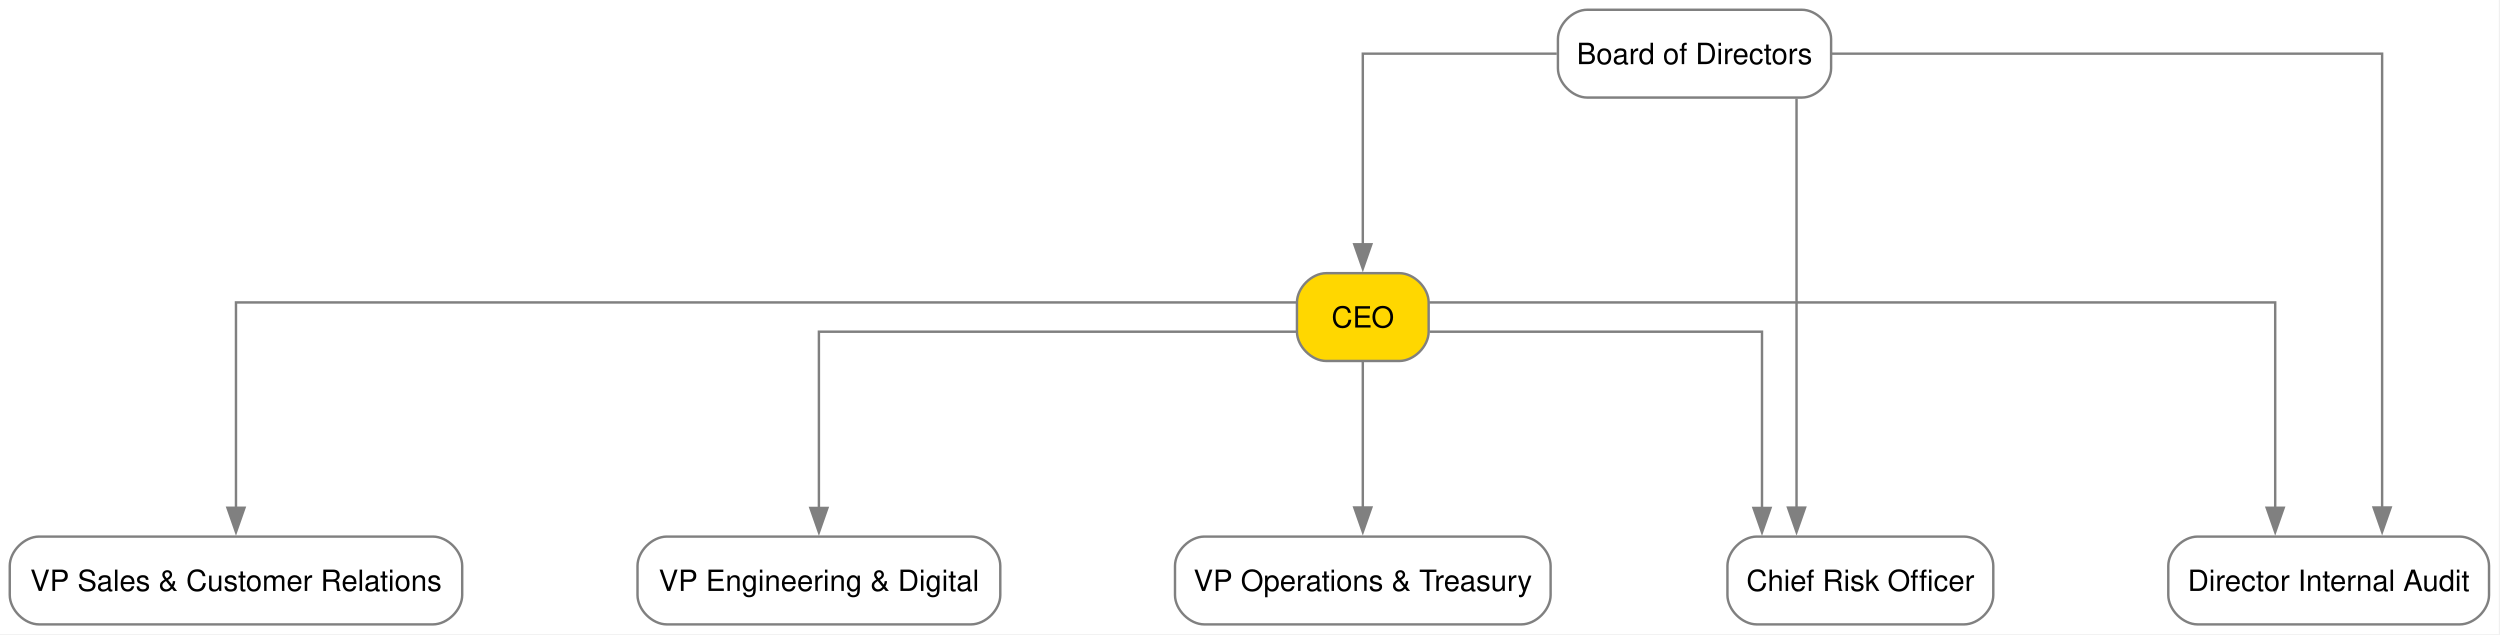
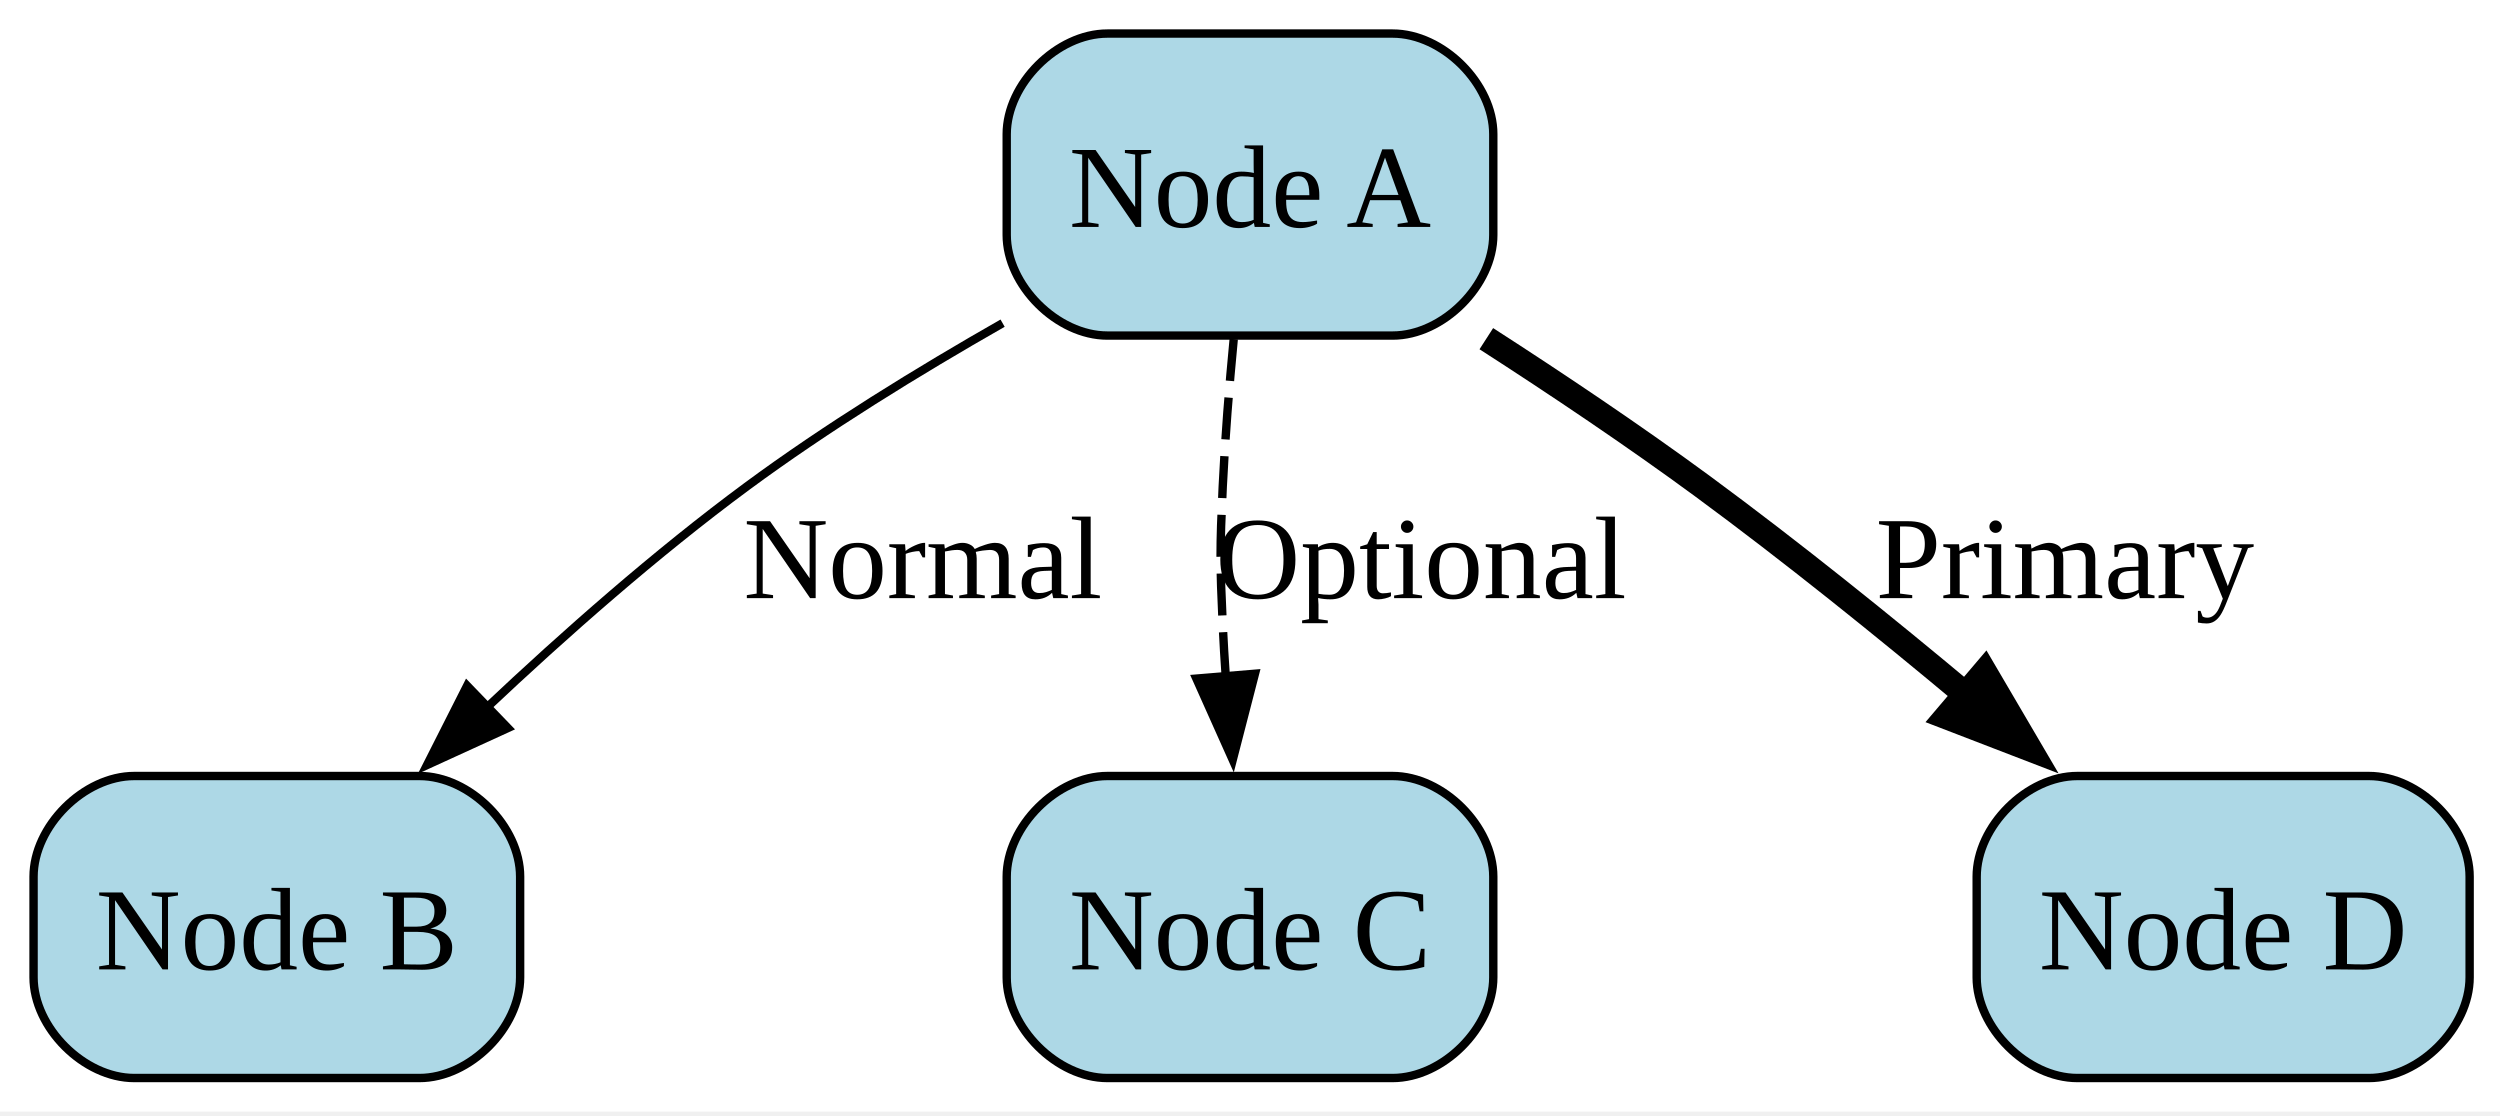
- <svg xmlns="http://www.w3.org/2000/svg" width="1025pt" height="260pt" viewBox="0.00 0.00 1025.00 260.00">
-   <g id="graph0" class="graph" transform="scale(1 1) rotate(0) translate(4 256)">
-     <polygon fill="white" stroke="none" points="-4,4 -4,-256 1020.5,-256 1020.5,4 -4,4" />
+ <svg xmlns="http://www.w3.org/2000/svg" width="298pt" height="133pt" viewBox="0.00 0.00 298.00 133.00">
+   <g id="graph0" class="graph" transform="scale(1 1) rotate(0) translate(4 128.5)">
+     <polygon fill="white" stroke="none" points="-4,4 -4,-128.5 294.38,-128.5 294.38,4 -4,4" />
    <g id="node1" class="node">
-       <path fill="#ffd700" stroke="#808080" d="M569.75,-144C569.75,-144 539.75,-144 539.75,-144 533.75,-144 527.75,-138 527.75,-132 527.75,-132 527.75,-120 527.75,-120 527.75,-114 533.75,-108 539.75,-108 539.75,-108 569.75,-108 569.75,-108 575.75,-108 581.75,-114 581.75,-120 581.75,-120 581.75,-132 581.75,-132 581.75,-138 575.75,-144 569.75,-144" />
-       <text xml:space="preserve" text-anchor="middle" x="554.75" y="-121.72" font-family="Helvetica,sans-Serif" font-size="12.00">CEO</text>
+       <path fill="lightblue" stroke="black" d="M162,-124.5C162,-124.5 128,-124.5 128,-124.5 122,-124.5 116,-118.5 116,-112.5 116,-112.5 116,-100.5 116,-100.5 116,-94.5 122,-88.5 128,-88.5 128,-88.5 162,-88.5 162,-88.5 168,-88.5 174,-94.5 174,-100.5 174,-100.5 174,-112.5 174,-112.5 174,-118.5 168,-124.5 162,-124.5" />
+       <text xml:space="preserve" text-anchor="middle" x="145" y="-101.45" font-family="Times New Roman,serif" font-size="14.00">Node A</text>
    </g>
    <g id="node2" class="node">
-       <path fill="#ffffff" stroke="#808080" d="M173.5,-36C173.5,-36 12,-36 12,-36 6,-36 0,-30 0,-24 0,-24 0,-12 0,-12 0,-6 6,0 12,0 12,0 173.5,0 173.5,0 179.5,0 185.5,-6 185.5,-12 185.5,-12 185.5,-24 185.5,-24 185.5,-30 179.5,-36 173.5,-36" />
-       <text xml:space="preserve" text-anchor="middle" x="92.75" y="-13.72" font-family="Helvetica,sans-Serif" font-size="12.00">VP Sales &amp; Customer Relations</text>
+       <path fill="lightblue" stroke="black" d="M46,-36C46,-36 12,-36 12,-36 6,-36 0,-30 0,-24 0,-24 0,-12 0,-12 0,-6 6,0 12,0 12,0 46,0 46,0 52,0 58,-6 58,-12 58,-12 58,-24 58,-24 58,-30 52,-36 46,-36" />
+       <text xml:space="preserve" text-anchor="middle" x="29" y="-12.95" font-family="Times New Roman,serif" font-size="14.00">Node B</text>
    </g>
-     <g id="edge4" class="edge">
-       <path fill="none" stroke="#808080" d="M527.57,-132C428.54,-132 92.75,-132 92.75,-132 92.75,-132 92.75,-47.83 92.75,-47.83" />
-       <polygon fill="#808080" stroke="#808080" points="96.25,-47.83 92.75,-37.83 89.25,-47.83 96.25,-47.83" />
+     <g id="edge1" class="edge">
+       <path fill="none" stroke="black" d="M115.51,-89.98C105.53,-84.29 94.51,-77.52 85,-70.5 74.26,-62.57 63.27,-52.88 53.91,-44.05" />
+       <polygon fill="black" stroke="black" points="56.54,-41.72 46.9,-37.31 51.68,-46.76 56.54,-41.72" />
+       <text xml:space="preserve" text-anchor="middle" x="106" y="-57.2" font-family="Times New Roman,serif" font-size="14.00">Normal</text>
    </g>
    <g id="node3" class="node">
-       <path fill="#ffffff" stroke="#808080" d="M394.12,-36C394.12,-36 269.38,-36 269.38,-36 263.38,-36 257.38,-30 257.38,-24 257.38,-24 257.38,-12 257.38,-12 257.38,-6 263.38,0 269.38,0 269.38,0 394.12,0 394.12,0 400.12,0 406.12,-6 406.12,-12 406.12,-12 406.12,-24 406.12,-24 406.12,-30 400.12,-36 394.12,-36" />
-       <text xml:space="preserve" text-anchor="middle" x="331.75" y="-13.72" font-family="Helvetica,sans-Serif" font-size="12.00">VP Engineering &amp; Digital</text>
+       <path fill="lightblue" stroke="black" d="M162,-36C162,-36 128,-36 128,-36 122,-36 116,-30 116,-24 116,-24 116,-12 116,-12 116,-6 122,0 128,0 128,0 162,0 162,0 168,0 174,-6 174,-12 174,-12 174,-24 174,-24 174,-30 168,-36 162,-36" />
+       <text xml:space="preserve" text-anchor="middle" x="145" y="-12.95" font-family="Times New Roman,serif" font-size="14.00">Node C</text>
    </g>
-     <g id="edge5" class="edge">
-       <path fill="none" stroke="#808080" d="M527.41,-120C467.86,-120 331.75,-120 331.75,-120 331.75,-120 331.75,-47.75 331.75,-47.75" />
-       <polygon fill="#808080" stroke="#808080" points="335.25,-47.75 331.75,-37.75 328.25,-47.75 335.25,-47.75" />
+     <g id="edge2" class="edge">
+       <path fill="none" stroke="black" stroke-dasharray="5,2" d="M143.06,-88.08C142.52,-82.47 142.02,-76.23 141.75,-70.5 141.41,-63.17 141.41,-61.33 141.75,-54 141.85,-51.94 141.97,-49.82 142.12,-47.68" />
+       <polygon fill="black" stroke="black" points="145.59,-48.19 142.94,-37.93 138.61,-47.61 145.59,-48.19" />
+       <text xml:space="preserve" text-anchor="middle" x="165.38" y="-57.2" font-family="Times New Roman,serif" font-size="14.00">Optional</text>
    </g>
    <g id="node4" class="node">
-       <path fill="#ffffff" stroke="#808080" d="M619.75,-36C619.75,-36 489.75,-36 489.75,-36 483.75,-36 477.75,-30 477.75,-24 477.75,-24 477.75,-12 477.75,-12 477.75,-6 483.75,0 489.75,0 489.75,0 619.75,0 619.75,0 625.75,0 631.75,-6 631.75,-12 631.75,-12 631.75,-24 631.75,-24 631.75,-30 625.75,-36 619.75,-36" />
-       <text xml:space="preserve" text-anchor="middle" x="554.75" y="-13.72" font-family="Helvetica,sans-Serif" font-size="12.00">VP Operations &amp; Treasury</text>
-     </g>
-     <g id="edge6" class="edge">
-       <path fill="none" stroke="#808080" d="M554.75,-107.68C554.75,-107.68 554.75,-47.92 554.75,-47.92" />
-       <polygon fill="#808080" stroke="#808080" points="558.25,-47.92 554.75,-37.92 551.25,-47.92 558.25,-47.92" />
-     </g>
-     <g id="node5" class="node">
-       <path fill="#ffffff" stroke="#808080" d="M801.25,-36C801.25,-36 716.25,-36 716.25,-36 710.25,-36 704.25,-30 704.25,-24 704.25,-24 704.25,-12 704.25,-12 704.25,-6 710.25,0 716.25,0 716.25,0 801.25,0 801.25,0 807.25,0 813.25,-6 813.25,-12 813.25,-12 813.25,-24 813.25,-24 813.25,-30 807.25,-36 801.25,-36" />
-       <text xml:space="preserve" text-anchor="middle" x="758.75" y="-13.72" font-family="Helvetica,sans-Serif" font-size="12.00">Chief Risk Officer</text>
-     </g>
-     <g id="edge7" class="edge">
-       <path fill="none" stroke="#808080" d="M582.14,-120C628.74,-120 718.42,-120 718.42,-120 718.42,-120 718.42,-47.75 718.42,-47.75" />
-       <polygon fill="#808080" stroke="#808080" points="721.92,-47.75 718.42,-37.75 714.92,-47.75 721.92,-47.75" />
-     </g>
-     <g id="node6" class="node">
-       <path fill="#ffffff" stroke="#808080" d="M1004.5,-36C1004.5,-36 897,-36 897,-36 891,-36 885,-30 885,-24 885,-24 885,-12 885,-12 885,-6 891,0 897,0 897,0 1004.5,0 1004.5,0 1010.5,0 1016.5,-6 1016.5,-12 1016.5,-12 1016.5,-24 1016.5,-24 1016.5,-30 1010.5,-36 1004.5,-36" />
-       <text xml:space="preserve" text-anchor="middle" x="950.75" y="-13.72" font-family="Helvetica,sans-Serif" font-size="12.00">Director Internal Audit</text>
-     </g>
-     <g id="edge8" class="edge">
-       <path fill="none" stroke="#808080" d="M581.95,-132C668.04,-132 928.83,-132 928.83,-132 928.83,-132 928.83,-47.83 928.83,-47.83" />
-       <polygon fill="#808080" stroke="#808080" points="932.33,-47.83 928.83,-37.83 925.33,-47.83 932.33,-47.83" />
-     </g>
-     <g id="node7" class="node">
-       <path fill="#ffffff" stroke="#808080" d="M734.75,-252C734.75,-252 646.75,-252 646.75,-252 640.75,-252 634.75,-246 634.75,-240 634.75,-240 634.75,-228 634.75,-228 634.75,-222 640.75,-216 646.75,-216 646.75,-216 734.75,-216 734.75,-216 740.75,-216 746.75,-222 746.75,-228 746.75,-228 746.75,-240 746.75,-240 746.75,-246 740.75,-252 734.75,-252" />
-       <text xml:space="preserve" text-anchor="middle" x="690.75" y="-229.72" font-family="Helvetica,sans-Serif" font-size="12.00">Board of Directors</text>
-     </g>
-     <g id="edge1" class="edge">
-       <path fill="none" stroke="#808080" d="M634.26,-234C596.89,-234 554.75,-234 554.75,-234 554.75,-234 554.75,-155.83 554.75,-155.83" />
-       <polygon fill="#808080" stroke="#808080" points="558.25,-155.83 554.75,-145.83 551.25,-155.83 558.25,-155.83" />
+       <path fill="lightblue" stroke="black" d="M278.38,-36C278.38,-36 243.62,-36 243.62,-36 237.62,-36 231.62,-30 231.62,-24 231.62,-24 231.62,-12 231.62,-12 231.62,-6 237.62,0 243.62,0 243.62,0 278.38,0 278.38,0 284.38,0 290.38,-6 290.38,-12 290.38,-12 290.38,-24 290.38,-24 290.38,-30 284.38,-36 278.38,-36" />
+       <text xml:space="preserve" text-anchor="middle" x="261" y="-12.95" font-family="Times New Roman,serif" font-size="14.00">Node D</text>
    </g>
    <g id="edge3" class="edge">
-       <path fill="none" stroke="#808080" d="M732.58,-215.58C732.58,-215.58 732.58,-47.88 732.58,-47.88" />
-       <polygon fill="#808080" stroke="#808080" points="736.08,-47.88 732.58,-37.88 729.08,-47.88 736.08,-47.88" />
-     </g>
-     <g id="edge2" class="edge">
-       <path fill="none" stroke="#808080" d="M747.12,-234C829.39,-234 972.67,-234 972.67,-234 972.67,-234 972.67,-47.93 972.67,-47.93" />
-       <polygon fill="#808080" stroke="#808080" points="976.17,-47.93 972.67,-37.93 969.17,-47.93 976.17,-47.93" />
+       <path fill="none" stroke="black" stroke-width="3" d="M173.17,-88.13C181.62,-82.69 190.81,-76.52 199,-70.5 209.53,-62.75 220.64,-53.8 230.49,-45.56" />
+       <polygon fill="black" stroke="black" stroke-width="3" points="232.56,-48.39 237.92,-39.25 228.03,-43.06 232.56,-48.39" />
+       <text xml:space="preserve" text-anchor="middle" x="242.13" y="-57.2" font-family="Times New Roman,serif" font-size="14.00">Primary</text>
    </g>
  </g>
</svg>
